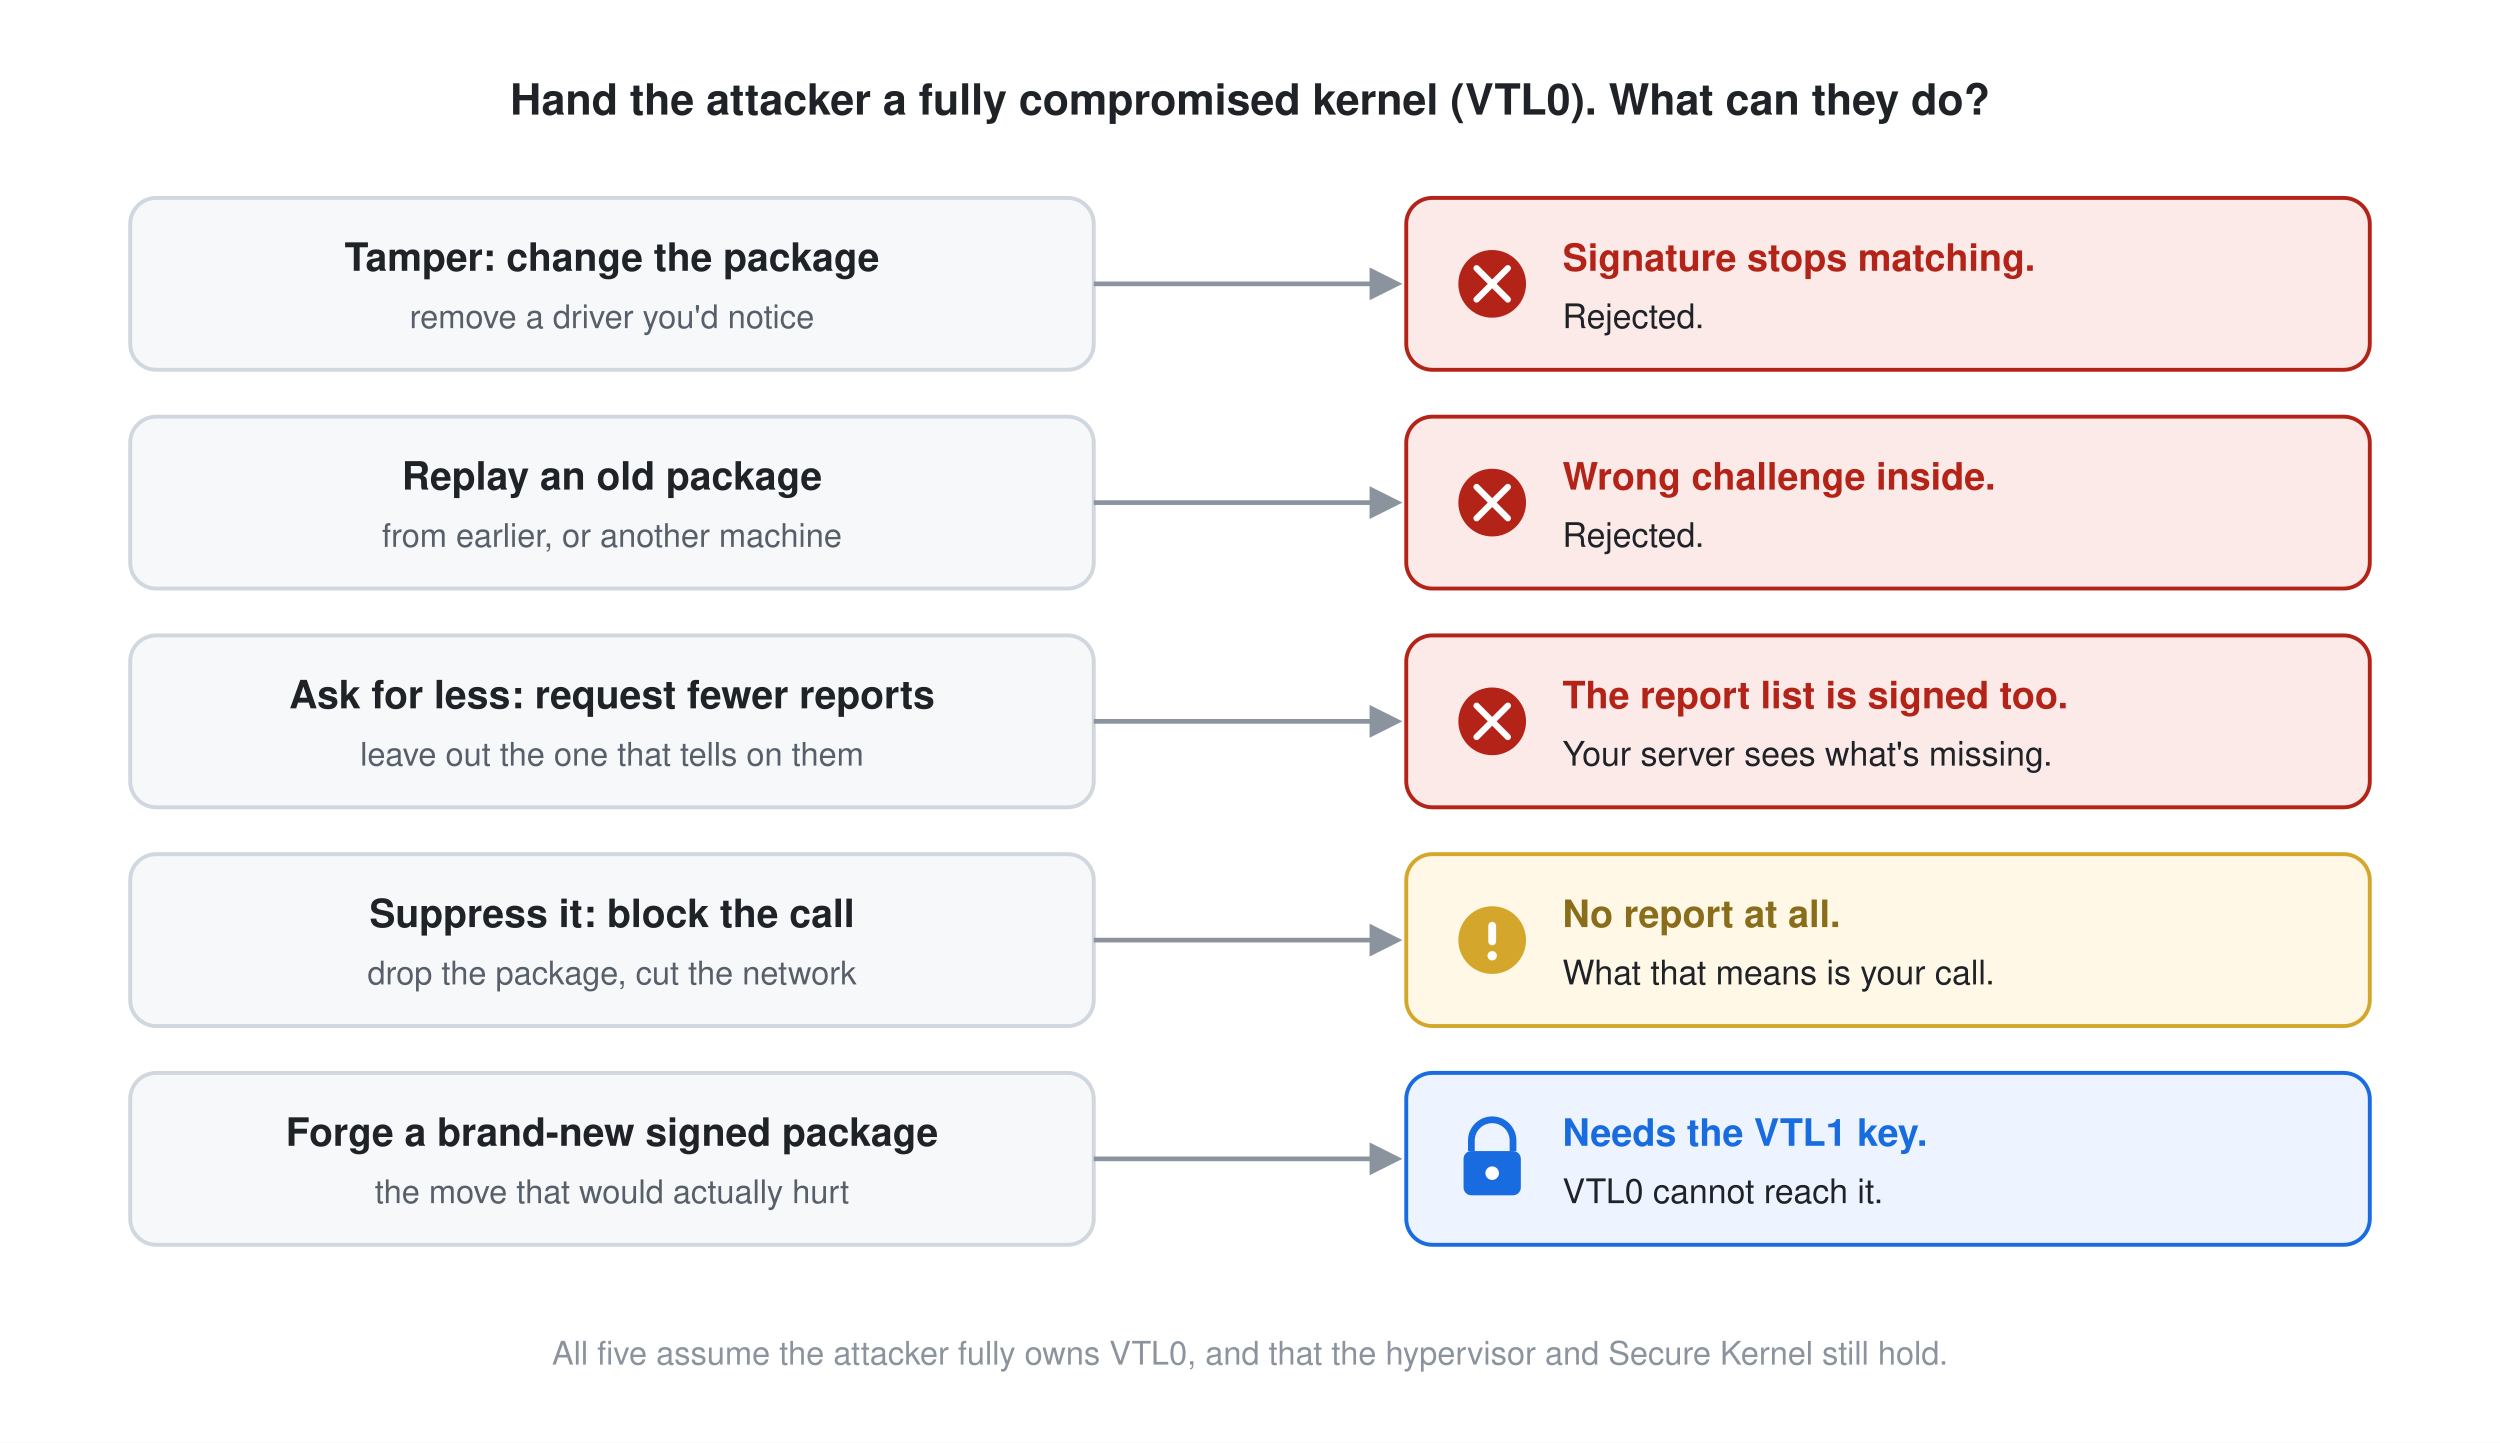
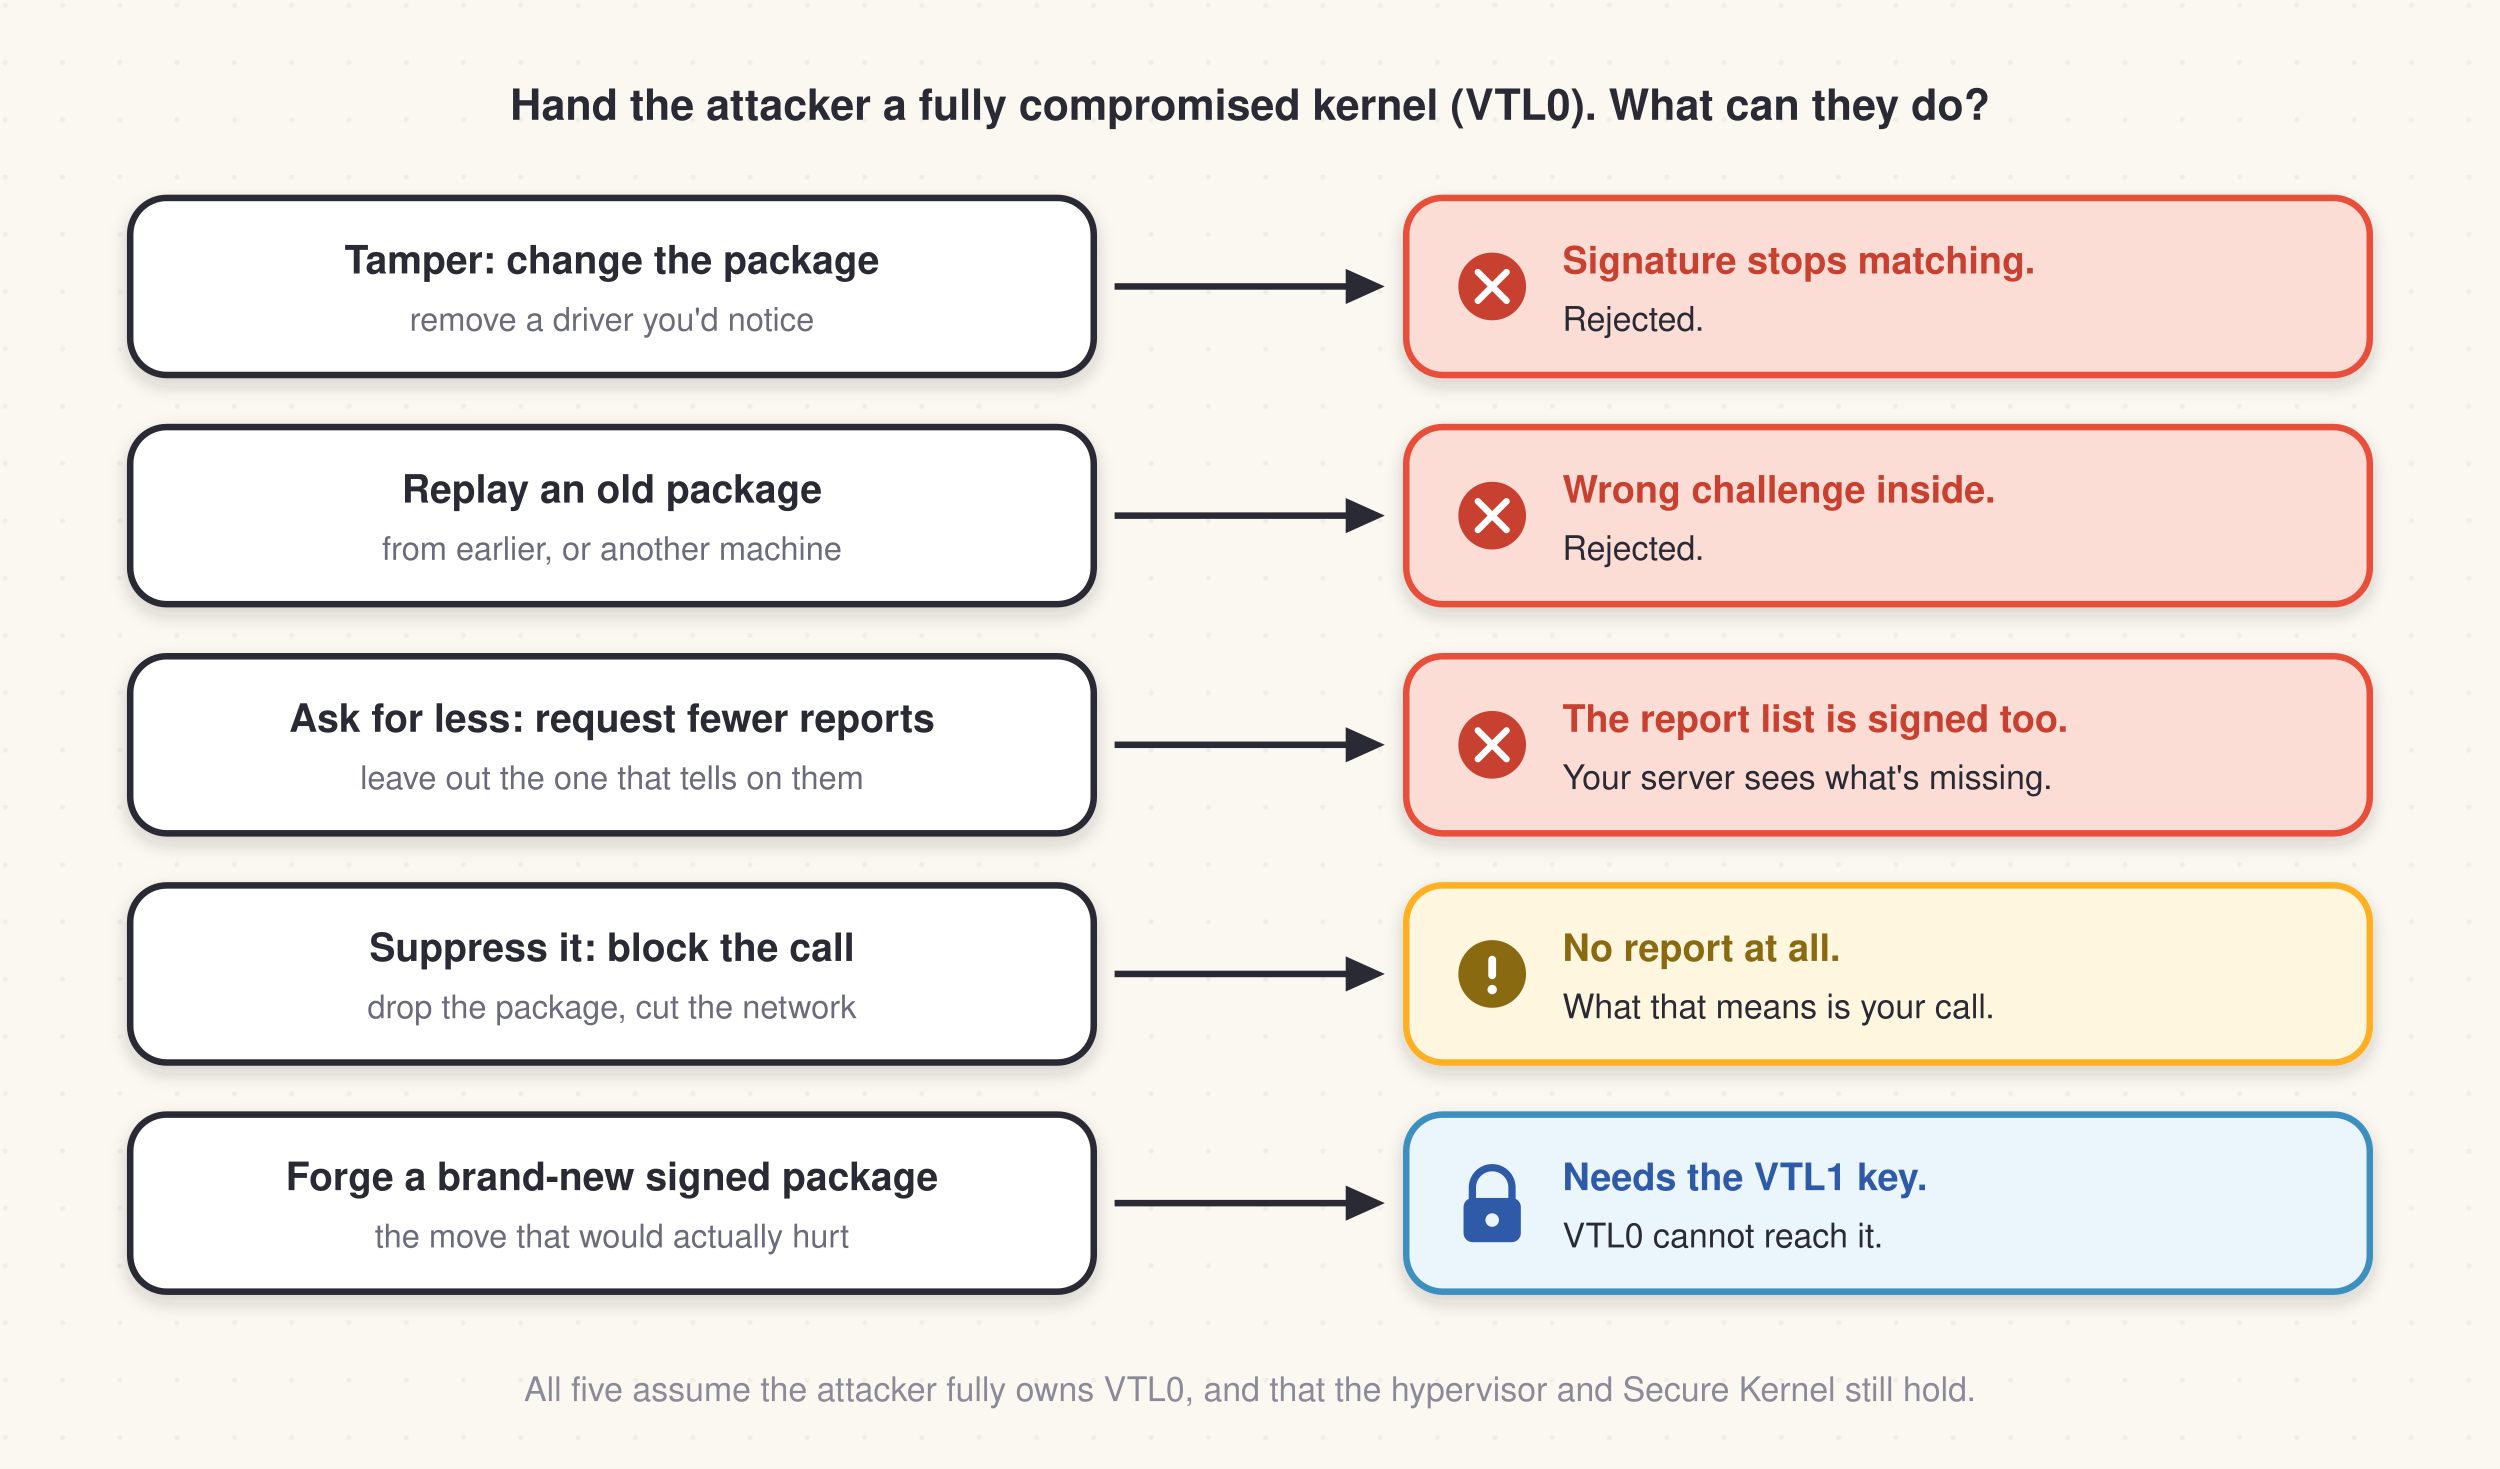
- <svg xmlns="http://www.w3.org/2000/svg" viewBox="0 0 960 554" width="960" height="554" font-family="-apple-system, BlinkMacSystemFont, 'Segoe UI', Helvetica, Arial, sans-serif" role="img" aria-labelledby="t d">
+ <svg xmlns="http://www.w3.org/2000/svg" viewBox="0 0 960 564" width="960" height="564" font-family="-apple-system, BlinkMacSystemFont, 'Segoe UI', Helvetica, Arial, sans-serif" role="img" aria-labelledby="t d">
  <defs>
-     <marker id="am" viewBox="0 0 10 10" refX="8" refY="5" markerWidth="7" markerHeight="7" orient="auto-start-reverse">
-       <path d="M0,0 L10,5 L0,10 z" fill="#8b949e" />
+     <filter id="soft" x="-30%" y="-30%" width="160%" height="170%">
+       <feDropShadow dx="0" dy="3" stdDeviation="3.5" flood-color="#2A2A35" flood-opacity="0.18" />
+     </filter>
+     <pattern id="paper" width="22" height="22" patternUnits="userSpaceOnUse">
+       <circle cx="2" cy="2" r="1" fill="#2A2A35" fill-opacity="0.05" />
+     </pattern>
+     <marker id="am" viewBox="0 0 10 10" refX="7.5" refY="5" markerWidth="6" markerHeight="6" orient="auto-start-reverse">
+       <path d="M0,0.5 L10,5 L0,9.5 Z" fill="#2A2A35" />
    </marker>
  </defs>
-   <rect x="0" y="0" width="960" height="554" fill="#ffffff" />
-   <text x="480" y="44" text-anchor="middle" font-size="16.5" font-weight="700" fill="#1f2328">Hand the attacker a fully compromised kernel (VTL0). What can they do?</text>
-   <rect x="50" y="76" width="370" height="66" rx="10" fill="#f6f8fa" stroke="#d0d7de" stroke-width="1.5" />
-   <text x="235" y="104" text-anchor="middle" font-size="15" font-weight="700" fill="#1f2328">Tamper: change the package</text>
-   <text x="235" y="126" text-anchor="middle" font-size="12.5" fill="#57606a">remove a driver you'd notice</text>
-   <line x1="420" y1="109" x2="536" y2="109" stroke="#8b949e" stroke-width="1.8" marker-end="url(#am)" />
-   <rect x="540" y="76" width="370" height="66" rx="10" fill="#fbeae8" stroke="#b42318" stroke-width="1.5" />
-   <g transform="translate(560,96)">
-     <circle cx="13" cy="13" r="13" fill="#b42318" />
-     <path d="M7,7 L19,19 M19,7 L7,19" stroke="#ffffff" stroke-width="2.4" stroke-linecap="round" />
+   <rect x="0" y="0" width="960" height="564" fill="#FBF7F1" />
+   <rect x="0" y="0" width="960" height="564" fill="url(#paper)" />
+   <text x="480" y="46" text-anchor="middle" font-size="16.5" font-weight="700" fill="#2A2A35">Hand the attacker a fully compromised kernel (VTL0). What can they do?</text>
+   <g filter="url(#soft)">
+     <rect x="50" y="76" width="370" height="68" rx="14" fill="#FFFFFF" stroke="#2A2A35" stroke-width="2.5" />
  </g>
-   <text x="600" y="104" font-size="14.5" font-weight="700" fill="#b42318">Signature stops matching.</text>
-   <text x="600" y="126" font-size="13" fill="#1f2328">Rejected.</text>
-   <rect x="50" y="160" width="370" height="66" rx="10" fill="#f6f8fa" stroke="#d0d7de" stroke-width="1.5" />
-   <text x="235" y="188" text-anchor="middle" font-size="15" font-weight="700" fill="#1f2328">Replay an old package</text>
-   <text x="235" y="210" text-anchor="middle" font-size="12.5" fill="#57606a">from earlier, or another machine</text>
-   <line x1="420" y1="193" x2="536" y2="193" stroke="#8b949e" stroke-width="1.8" marker-end="url(#am)" />
-   <rect x="540" y="160" width="370" height="66" rx="10" fill="#fbeae8" stroke="#b42318" stroke-width="1.5" />
-   <g transform="translate(560,180)">
-     <circle cx="13" cy="13" r="13" fill="#b42318" />
-     <path d="M7,7 L19,19 M19,7 L7,19" stroke="#ffffff" stroke-width="2.4" stroke-linecap="round" />
+   <text x="235" y="105" text-anchor="middle" font-size="15" font-weight="700" fill="#2A2A35">Tamper: change the package</text>
+   <text x="235" y="127" text-anchor="middle" font-size="12.5" fill="#6B6B7B">remove a driver you'd notice</text>
+   <line x1="428" y1="110" x2="528" y2="110" stroke="#2A2A35" stroke-width="2.5" marker-end="url(#am)" />
+   <g filter="url(#soft)">
+     <rect x="540" y="76" width="370" height="68" rx="14" fill="#FBDDD6" stroke="#E8503A" stroke-width="2.5" />
  </g>
-   <text x="600" y="188" font-size="14.5" font-weight="700" fill="#b42318">Wrong challenge inside.</text>
-   <text x="600" y="210" font-size="13" fill="#1f2328">Rejected.</text>
-   <rect x="50" y="244" width="370" height="66" rx="10" fill="#f6f8fa" stroke="#d0d7de" stroke-width="1.5" />
-   <text x="235" y="272" text-anchor="middle" font-size="15" font-weight="700" fill="#1f2328">Ask for less: request fewer reports</text>
-   <text x="235" y="294" text-anchor="middle" font-size="12.5" fill="#57606a">leave out the one that tells on them</text>
-   <line x1="420" y1="277" x2="536" y2="277" stroke="#8b949e" stroke-width="1.8" marker-end="url(#am)" />
-   <rect x="540" y="244" width="370" height="66" rx="10" fill="#fbeae8" stroke="#b42318" stroke-width="1.5" />
-   <g transform="translate(560,264)">
-     <circle cx="13" cy="13" r="13" fill="#b42318" />
-     <path d="M7,7 L19,19 M19,7 L7,19" stroke="#ffffff" stroke-width="2.4" stroke-linecap="round" />
+   <g transform="translate(560,97)">
+     <circle cx="13" cy="13" r="13" fill="#C8402F" />
+     <path d="M7.5,7.5 L18.5,18.5 M18.5,7.5 L7.5,18.5" stroke="#FFFFFF" stroke-width="2.5" stroke-linecap="round" />
  </g>
-   <text x="600" y="272" font-size="14.5" font-weight="700" fill="#b42318">The report list is signed too.</text>
-   <text x="600" y="294" font-size="13" fill="#1f2328">Your server sees what's missing.</text>
-   <rect x="50" y="328" width="370" height="66" rx="10" fill="#f6f8fa" stroke="#d0d7de" stroke-width="1.5" />
-   <text x="235" y="356" text-anchor="middle" font-size="15" font-weight="700" fill="#1f2328">Suppress it: block the call</text>
-   <text x="235" y="378" text-anchor="middle" font-size="12.5" fill="#57606a">drop the package, cut the network</text>
-   <line x1="420" y1="361" x2="536" y2="361" stroke="#8b949e" stroke-width="1.8" marker-end="url(#am)" />
-   <rect x="540" y="328" width="370" height="66" rx="10" fill="#fff8e6" stroke="#d4a72c" stroke-width="1.5" />
-   <g transform="translate(560,348)">
-     <circle cx="13" cy="13" r="13" fill="#d4a72c" />
-     <rect x="11.5" y="6" width="3" height="9" rx="1.5" fill="#ffffff" />
-     <circle cx="13" cy="19" r="1.8" fill="#ffffff" />
+   <text x="600" y="105" font-size="14.5" font-weight="700" fill="#C8402F">Signature stops matching.</text>
+   <text x="600" y="127" font-size="13" fill="#2A2A35">Rejected.</text>
+   <g filter="url(#soft)">
+     <rect x="50" y="164" width="370" height="68" rx="14" fill="#FFFFFF" stroke="#2A2A35" stroke-width="2.5" />
  </g>
-   <text x="600" y="356" font-size="14.5" font-weight="700" fill="#8a6d1a">No report at all.</text>
-   <text x="600" y="378" font-size="13" fill="#1f2328">What that means is your call.</text>
-   <rect x="50" y="412" width="370" height="66" rx="10" fill="#f6f8fa" stroke="#d0d7de" stroke-width="1.5" />
-   <text x="235" y="440" text-anchor="middle" font-size="15" font-weight="700" fill="#1f2328">Forge a brand-new signed package</text>
-   <text x="235" y="462" text-anchor="middle" font-size="12.5" fill="#57606a">the move that would actually hurt</text>
-   <line x1="420" y1="445" x2="536" y2="445" stroke="#8b949e" stroke-width="1.8" marker-end="url(#am)" />
-   <rect x="540" y="412" width="370" height="66" rx="10" fill="#eef4ff" stroke="#186ce0" stroke-width="1.5" />
-   <g transform="translate(562,430)">
-     <rect x="0" y="12" width="22" height="17" rx="3" fill="#186ce0" />
-     <path d="M3,12 V8 a8,8 0 0 1 16,0 V12" fill="none" stroke="#186ce0" stroke-width="2.6" />
-     <circle cx="11" cy="20.5" r="2.6" fill="#ffffff" />
+   <text x="235" y="193" text-anchor="middle" font-size="15" font-weight="700" fill="#2A2A35">Replay an old package</text>
+   <text x="235" y="215" text-anchor="middle" font-size="12.5" fill="#6B6B7B">from earlier, or another machine</text>
+   <line x1="428" y1="198" x2="528" y2="198" stroke="#2A2A35" stroke-width="2.5" marker-end="url(#am)" />
+   <g filter="url(#soft)">
+     <rect x="540" y="164" width="370" height="68" rx="14" fill="#FBDDD6" stroke="#E8503A" stroke-width="2.5" />
  </g>
-   <text x="600" y="440" font-size="14.5" font-weight="700" fill="#186ce0">Needs the VTL1 key.</text>
-   <text x="600" y="462" font-size="13" fill="#1f2328">VTL0 cannot reach it.</text>
-   <text x="480" y="524" text-anchor="middle" font-size="12.5" fill="#8b949e">All five assume the attacker fully owns VTL0, and that the hypervisor and Secure Kernel still hold.</text>
+   <g transform="translate(560,185)">
+     <circle cx="13" cy="13" r="13" fill="#C8402F" />
+     <path d="M7.5,7.5 L18.5,18.5 M18.5,7.5 L7.5,18.5" stroke="#FFFFFF" stroke-width="2.5" stroke-linecap="round" />
+   </g>
+   <text x="600" y="193" font-size="14.5" font-weight="700" fill="#C8402F">Wrong challenge inside.</text>
+   <text x="600" y="215" font-size="13" fill="#2A2A35">Rejected.</text>
+   <g filter="url(#soft)">
+     <rect x="50" y="252" width="370" height="68" rx="14" fill="#FFFFFF" stroke="#2A2A35" stroke-width="2.5" />
+   </g>
+   <text x="235" y="281" text-anchor="middle" font-size="15" font-weight="700" fill="#2A2A35">Ask for less: request fewer reports</text>
+   <text x="235" y="303" text-anchor="middle" font-size="12.5" fill="#6B6B7B">leave out the one that tells on them</text>
+   <line x1="428" y1="286" x2="528" y2="286" stroke="#2A2A35" stroke-width="2.5" marker-end="url(#am)" />
+   <g filter="url(#soft)">
+     <rect x="540" y="252" width="370" height="68" rx="14" fill="#FBDDD6" stroke="#E8503A" stroke-width="2.5" />
+   </g>
+   <g transform="translate(560,273)">
+     <circle cx="13" cy="13" r="13" fill="#C8402F" />
+     <path d="M7.5,7.5 L18.5,18.5 M18.5,7.5 L7.5,18.5" stroke="#FFFFFF" stroke-width="2.5" stroke-linecap="round" />
+   </g>
+   <text x="600" y="281" font-size="14.5" font-weight="700" fill="#C8402F">The report list is signed too.</text>
+   <text x="600" y="303" font-size="13" fill="#2A2A35">Your server sees what's missing.</text>
+   <g filter="url(#soft)">
+     <rect x="50" y="340" width="370" height="68" rx="14" fill="#FFFFFF" stroke="#2A2A35" stroke-width="2.5" />
+   </g>
+   <text x="235" y="369" text-anchor="middle" font-size="15" font-weight="700" fill="#2A2A35">Suppress it: block the call</text>
+   <text x="235" y="391" text-anchor="middle" font-size="12.5" fill="#6B6B7B">drop the package, cut the network</text>
+   <line x1="428" y1="374" x2="528" y2="374" stroke="#2A2A35" stroke-width="2.5" marker-end="url(#am)" />
+   <g filter="url(#soft)">
+     <rect x="540" y="340" width="370" height="68" rx="14" fill="#FFF6E0" stroke="#FFB020" stroke-width="2.5" />
+   </g>
+   <g transform="translate(560,361)">
+     <circle cx="13" cy="13" r="13" fill="#8A6A10" />
+     <rect x="11.5" y="6" width="3" height="9" rx="1.5" fill="#FFFFFF" />
+     <circle cx="13" cy="19" r="1.8" fill="#FFFFFF" />
+   </g>
+   <text x="600" y="369" font-size="14.5" font-weight="700" fill="#8A6A10">No report at all.</text>
+   <text x="600" y="391" font-size="13" fill="#2A2A35">What that means is your call.</text>
+   <g filter="url(#soft)">
+     <rect x="50" y="428" width="370" height="68" rx="14" fill="#FFFFFF" stroke="#2A2A35" stroke-width="2.5" />
+   </g>
+   <text x="235" y="457" text-anchor="middle" font-size="15" font-weight="700" fill="#2A2A35">Forge a brand-new signed package</text>
+   <text x="235" y="479" text-anchor="middle" font-size="12.5" fill="#6B6B7B">the move that would actually hurt</text>
+   <line x1="428" y1="462" x2="528" y2="462" stroke="#2A2A35" stroke-width="2.5" marker-end="url(#am)" />
+   <g filter="url(#soft)">
+     <rect x="540" y="428" width="370" height="68" rx="14" fill="#EAF6FB" stroke="#3E8FBF" stroke-width="2.5" />
+   </g>
+   <g transform="translate(562,448)">
+     <rect x="0" y="12" width="22" height="17" rx="3.5" fill="#2E5AA8" />
+     <path d="M3.4,12 V8 a7.6,7.6 0 0 1 15.2,0 V12" fill="none" stroke="#2E5AA8" stroke-width="2.8" stroke-linecap="round" />
+     <circle cx="11" cy="20.5" r="2.6" fill="#EAF6FB" />
+   </g>
+   <text x="600" y="457" font-size="14.5" font-weight="700" fill="#2E5AA8">Needs the VTL1 key.</text>
+   <text x="600" y="479" font-size="13" fill="#2A2A35">VTL0 cannot reach it.</text>
+   <text x="480" y="538" text-anchor="middle" font-size="13" fill="#8A8A98">All five assume the attacker fully owns VTL0, and that the hypervisor and Secure Kernel still hold.</text>
</svg>
